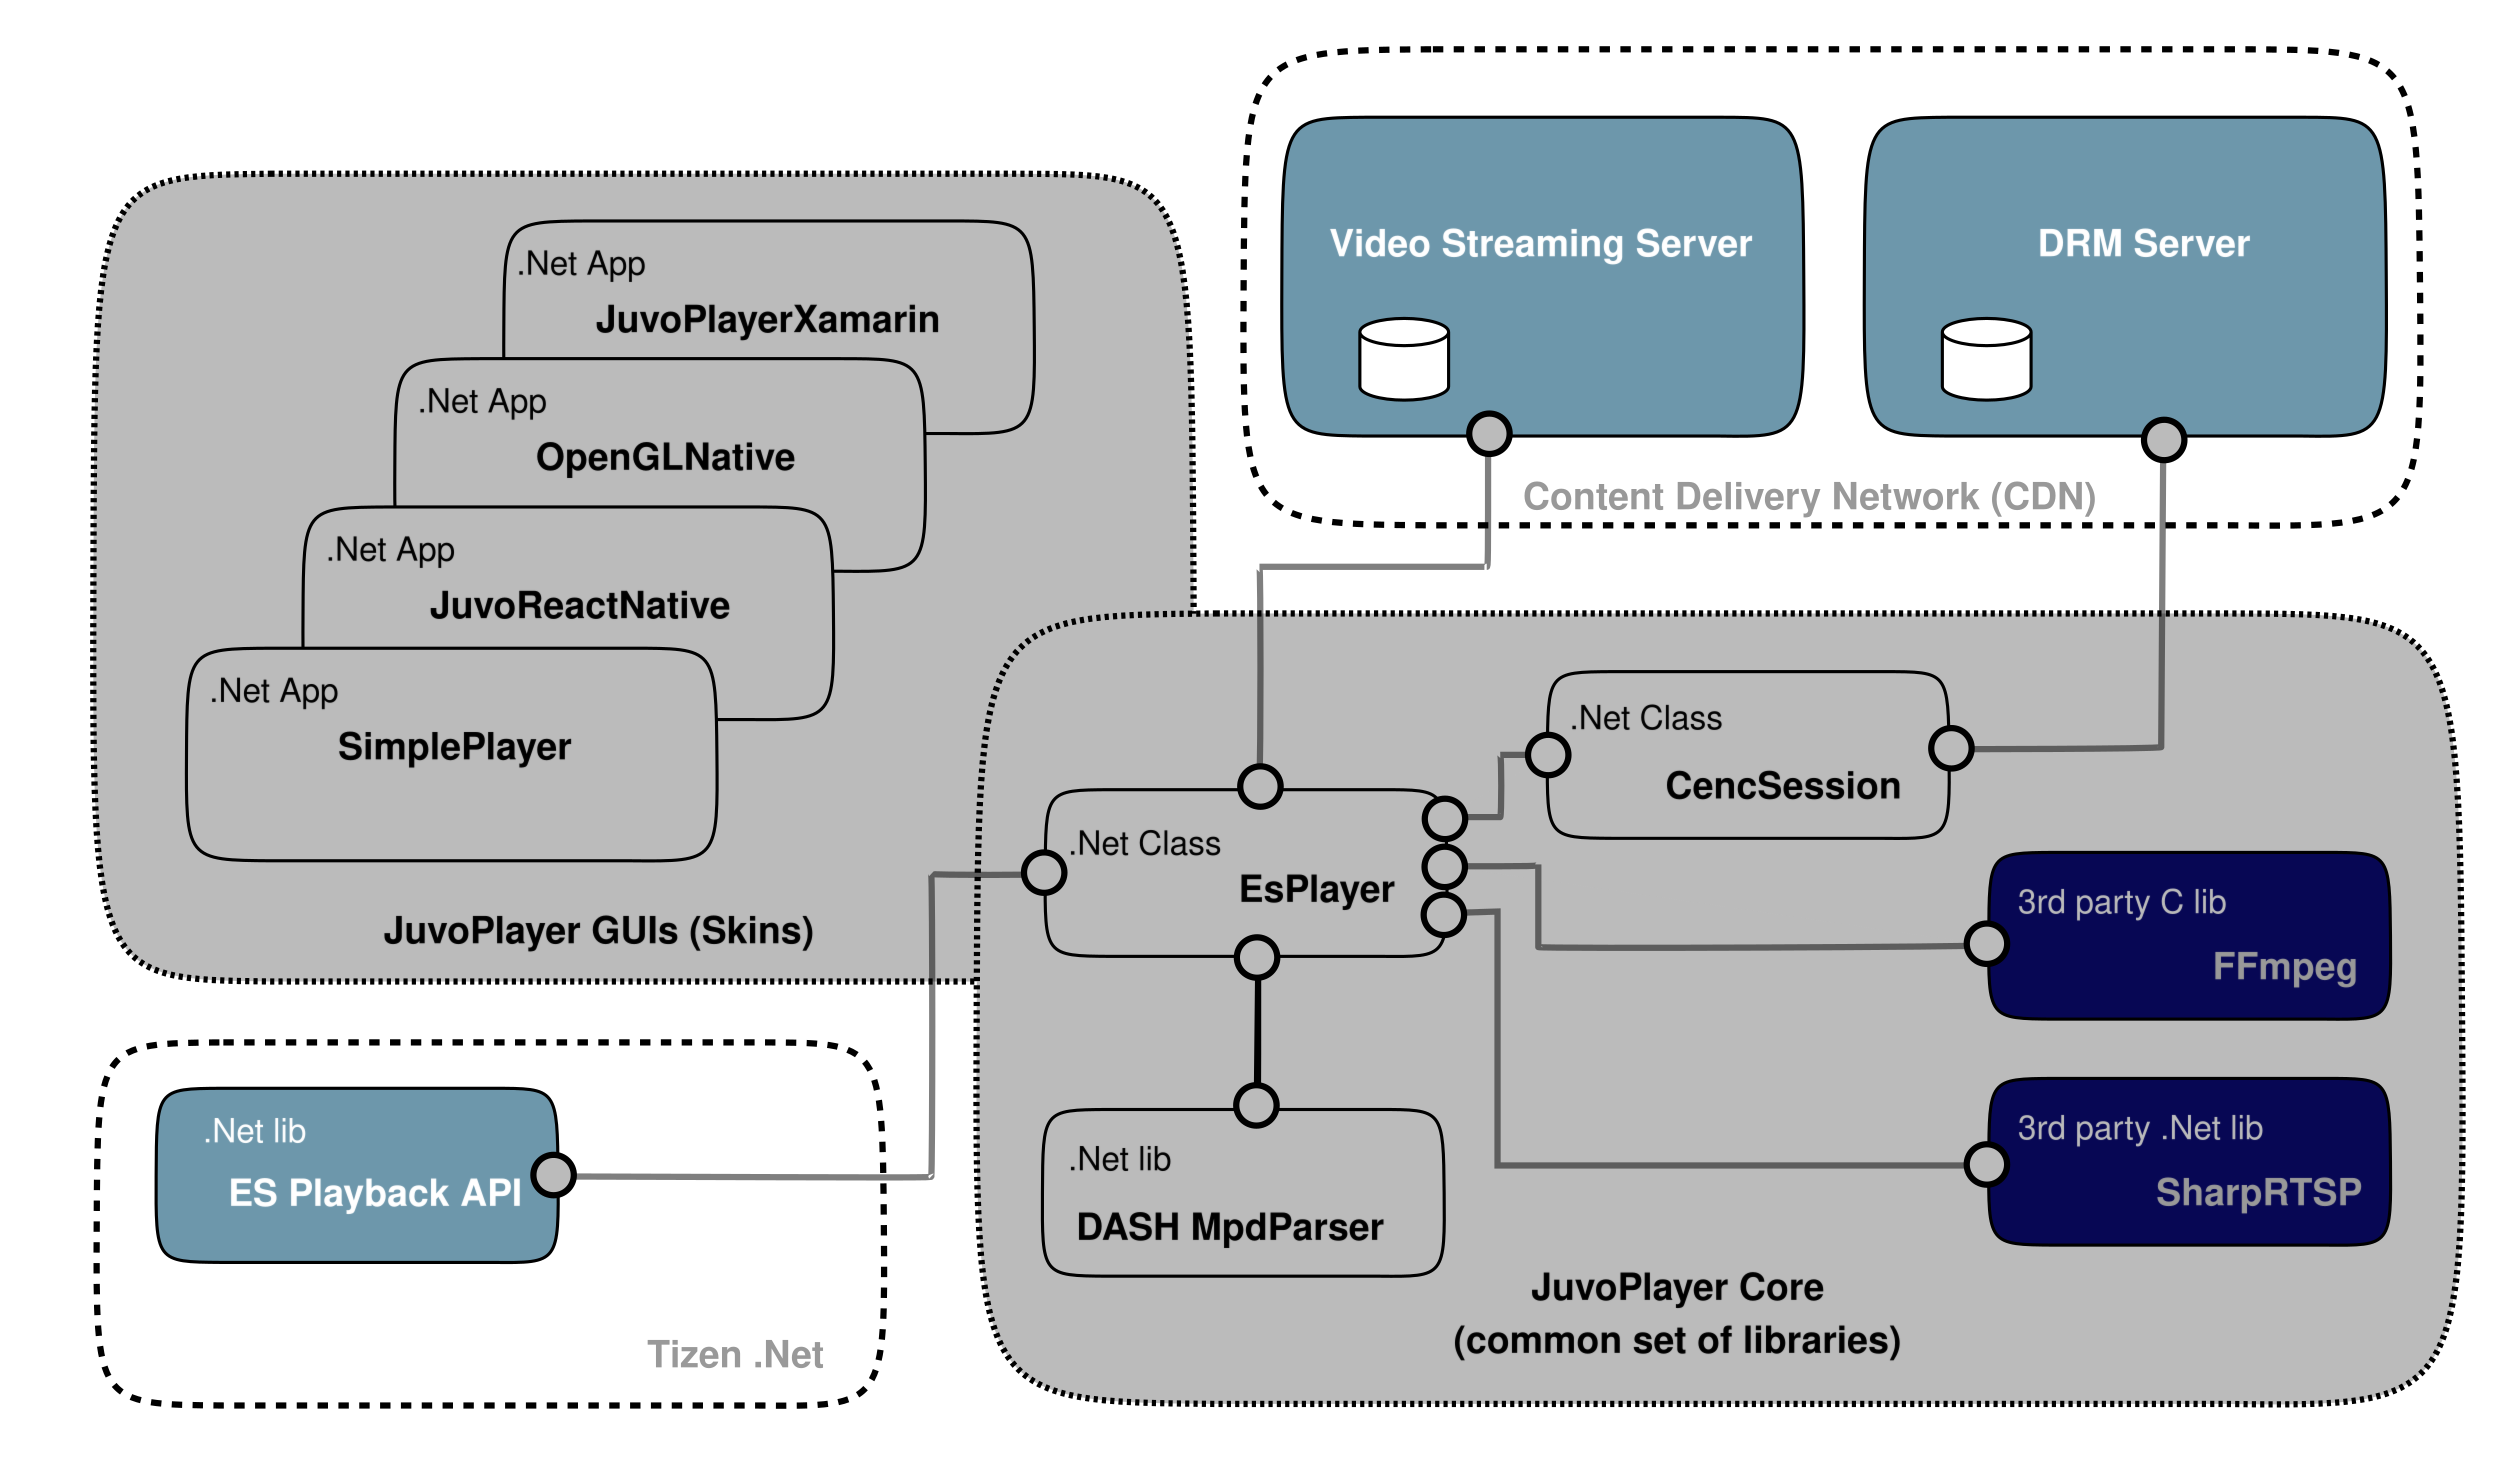
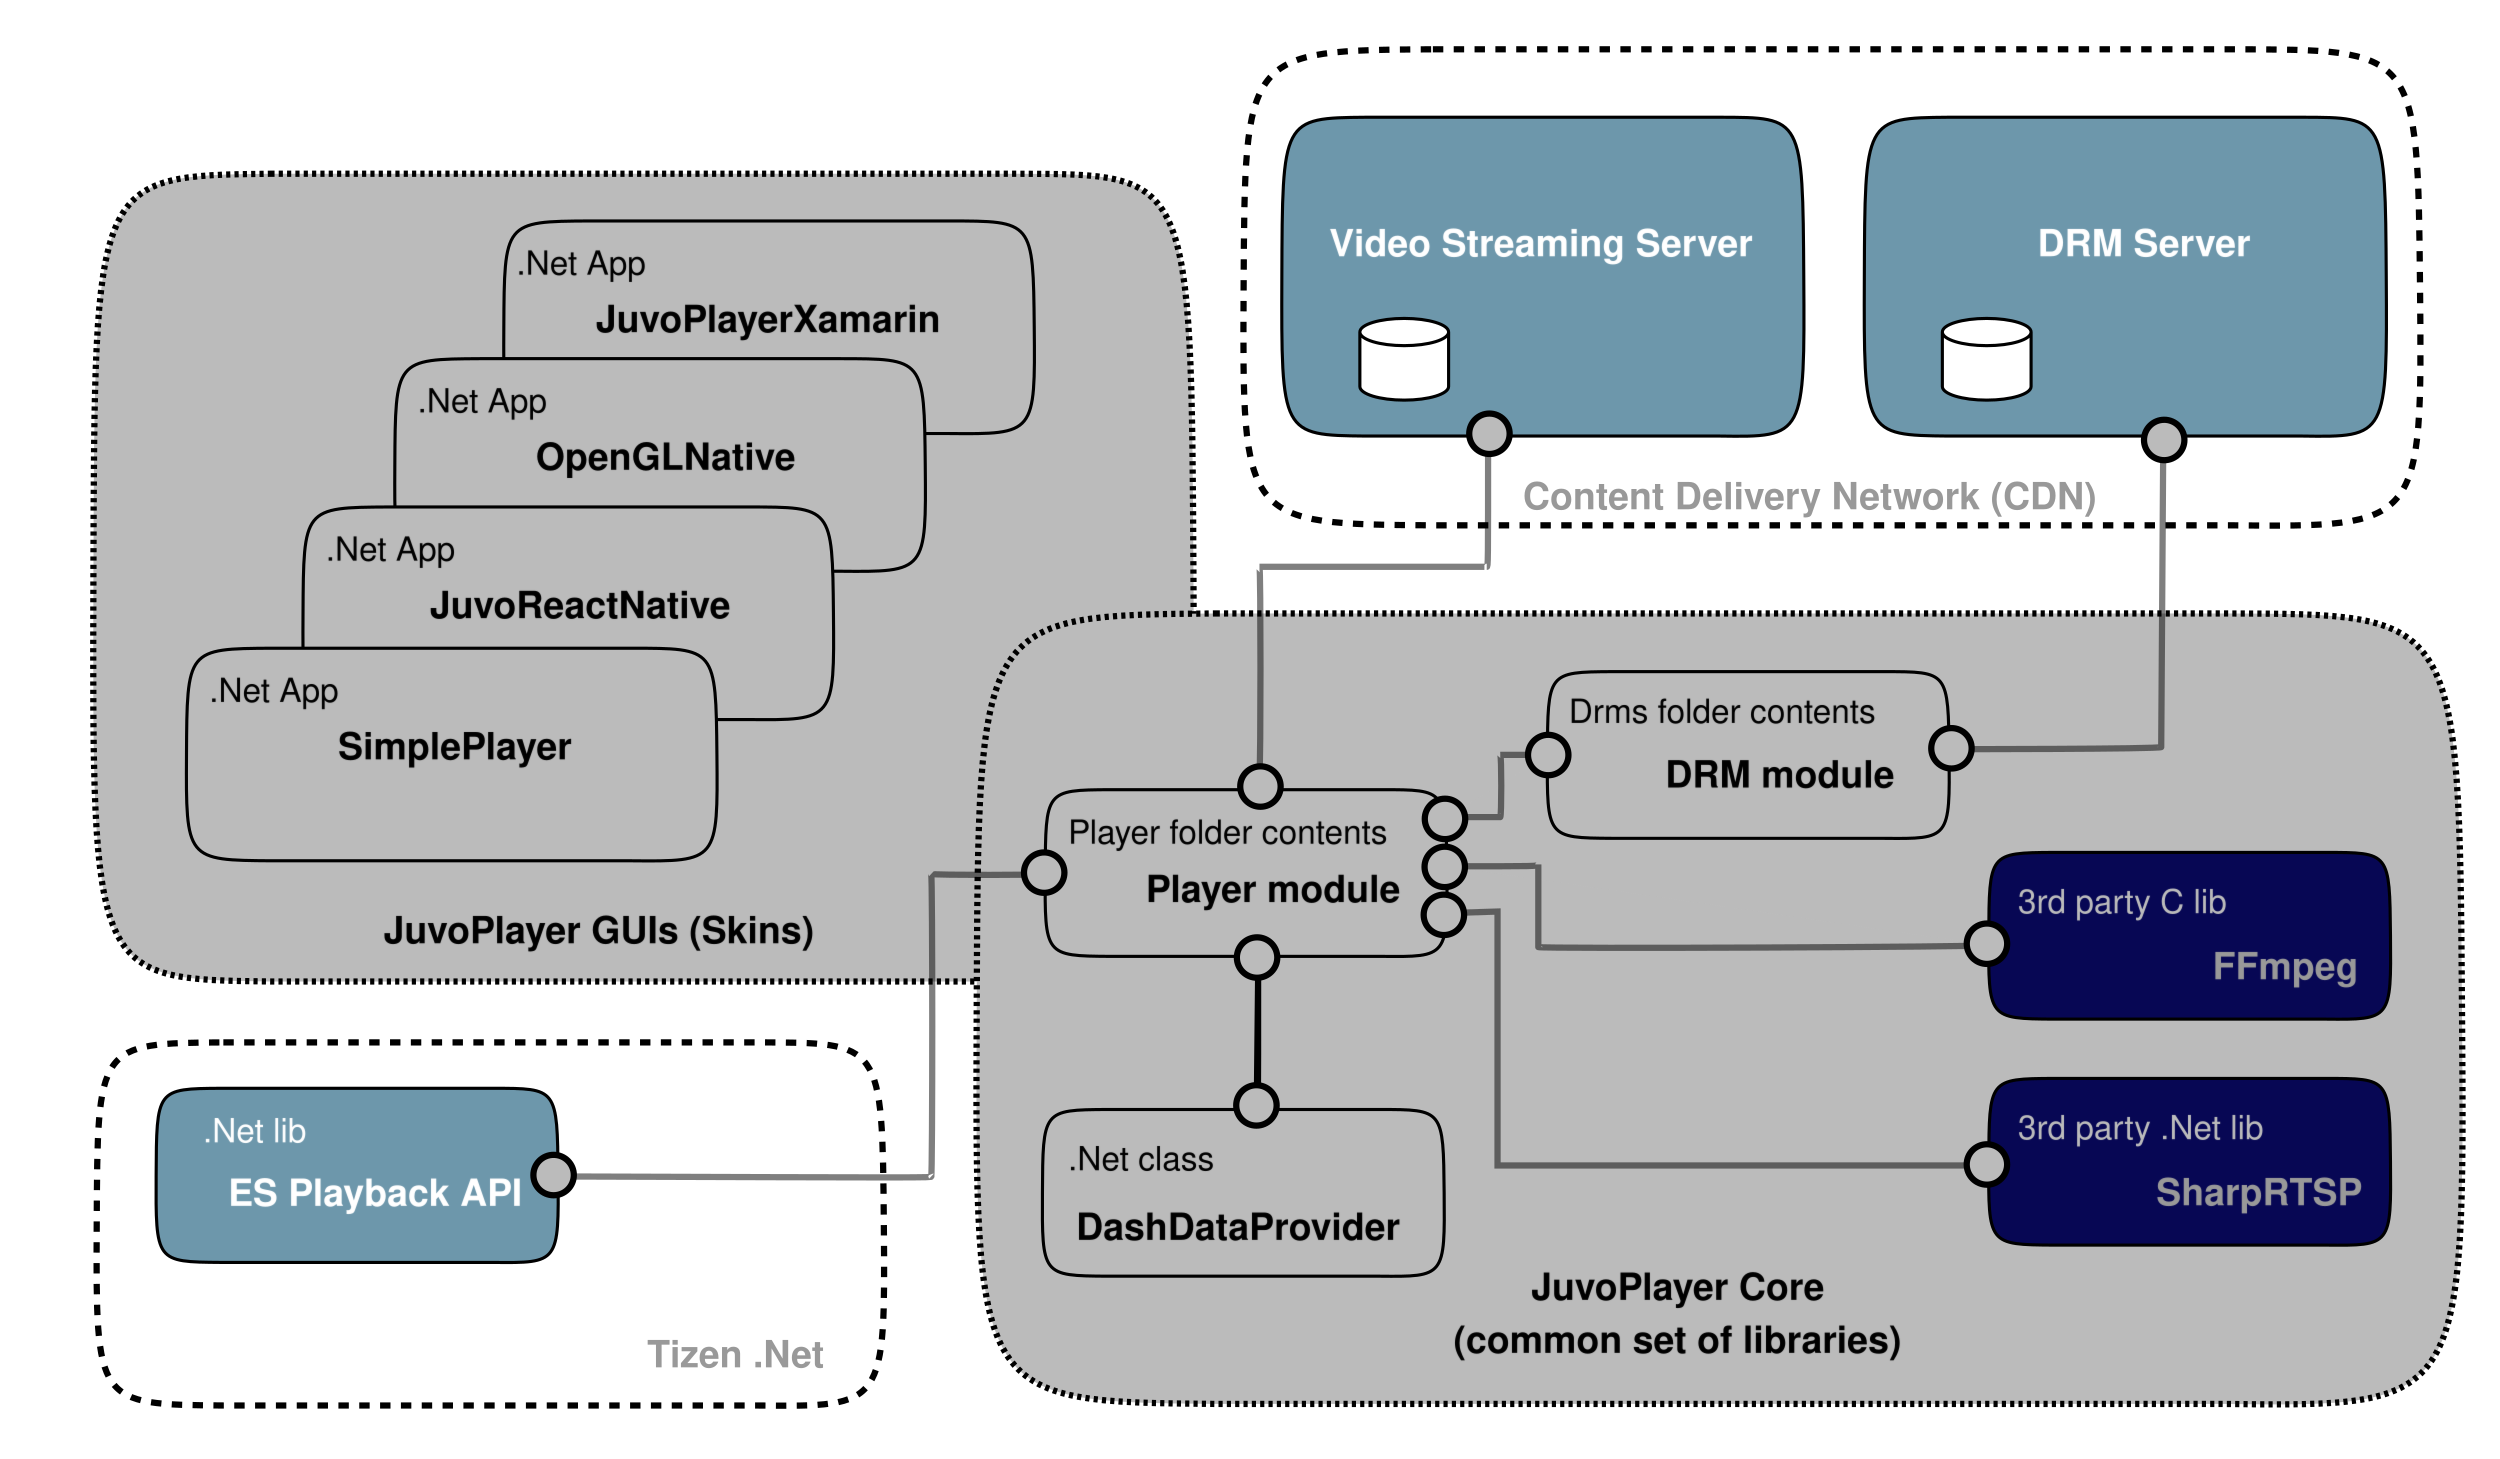
<svg xmlns="http://www.w3.org/2000/svg" width="1200" height="700" stroke="null" style="vector-effect: non-scaling-stroke;">
  <defs stroke="null" style="vector-effect: non-scaling-stroke;">
    <filter stroke="null" style="vector-effect: non-scaling-stroke;" id="svg_1_blur">
      <feGaussianBlur stroke="null" style="vector-effect: non-scaling-stroke;" stdDeviation="0.4" in="SourceGraphic" />
    </filter>
  </defs>
  <g stroke="null">
    <rect stroke="null" fill="#ffffff" id="canvas_background" height="702" width="1202" y="-1" x="-1" />
  </g>
  <g stroke="null">
    <path stroke="#000" style="vector-effect: non-scaling-stroke;" stroke-dasharray="2,2" fill="#BBBBBB" stroke-width="3" d="m129.786,83.4l358.129,0l0,0c83.937,0.306 83.894,-1.423 84.949,193.862c1.055,195.285 0.804,195.353 -84.949,193.862l-358.129,0l0,0c-85.532,-1.083 -85.535,-1.403 -84.949,-193.862c0.586,-192.459 0.088,-192.939 84.949,-193.862z" id="svg_76" />
    <path stroke-dasharray="2,2" stroke="#000" fill="#BBBBBB" stroke-width="3" d="m583.517,294.462l483.546,0l0,0c113.332,0.3 113.274,-1.392 114.698,189.714c1.424,191.106 1.086,191.173 -114.698,189.714l-483.546,0l0,0c-115.486,-1.06 -115.489,-1.373 -114.698,-189.714c0.791,-188.341 0.119,-188.811 114.698,-189.714z" id="svg_27" />
    <path stroke-dasharray="5,5" stroke="#000" fill="none" stroke-width="3" d="m107.209,500.349l256.251,0l0,0c60.059,0.138 60.028,-0.639 60.783,87.145c0.755,87.785 0.575,87.816 -60.783,87.145l-256.251,0l0,0c-61.201,-0.487 -61.202,-0.631 -60.783,-87.145c0.419,-86.515 0.063,-86.73 60.783,-87.145z" id="svg_39" />
    <path stroke-dasharray="5,5" stroke="#000" fill="#ffffff" stroke-width="3" d="m687.784,23.661l382.988,0l0,0c89.764,0.18 89.717,-0.838 90.845,114.248c1.128,115.086 0.86,115.127 -90.845,114.248l-382.988,0l0,0c-91.469,-0.638 -91.472,-0.827 -90.845,-114.248c0.627,-113.421 0.094,-113.704 90.845,-114.248z" id="svg_26" />
    <path stroke="#000" style="vector-effect: non-scaling-stroke;" fill="#6D97AB" stroke-width="1.5" d="m655.593,56.279l169.915,0l0,0c39.824,0.121 39.804,-0.561 40.304,76.515c0.5,77.077 0.381,77.104 -40.304,76.515l-169.915,0l0,0c-40.581,-0.427 -40.582,-0.554 -40.304,-76.515c0.278,-75.961 0.042,-76.151 40.304,-76.515z" id="svg_3" />
    <text stroke="#000" style="vector-effect: non-scaling-stroke;" font-weight="bold" filter="url(#svg_1_blur)" fill="#ffffff" stroke-width="0" x="638" y="123" id="svg_1" font-size="18" font-family="Helvetica, Arial, sans-serif" text-anchor="start" xml:space="preserve">Video Streaming Server</text>
    <path stroke="#000" style="vector-effect: non-scaling-stroke;" fill="#fff" stroke-width="1.5" stroke-opacity="null" fill-opacity="null" d="m695.328,159.377c0,3.611 -9.534,6.537 -21.296,6.537m21.296,-6.537l0,0c0,3.611 -9.534,6.537 -21.296,6.537c-11.761,0 -21.296,-2.927 -21.296,-6.537m0,0l0,0c0,-3.61 9.534,-6.537 21.296,-6.537c11.761,0 21.296,2.927 21.296,6.537l0,26.15c0,3.611 -9.534,6.537 -21.296,6.537c-11.761,0 -21.296,-2.927 -21.296,-6.537l0,-26.15z" id="svg_6" />
    <path stroke="#000" style="vector-effect: non-scaling-stroke;" fill="#6D97AB" stroke-width="1.5" d="m935.186,56.279l169.915,0l0,0c39.824,0.121 39.804,-0.561 40.304,76.515c0.5,77.077 0.381,77.104 -40.304,76.515l-169.915,0l0,0c-40.581,-0.427 -40.582,-0.554 -40.304,-76.515c0.278,-75.961 0.042,-76.151 40.304,-76.515z" id="svg_22" />
    <text stroke="#000" style="vector-effect: non-scaling-stroke;" font-weight="bold" filter="url(#svg_1_blur)" fill="#ffffff" stroke-width="0" x="978" y="123" id="svg_23" font-size="18" font-family="Helvetica, Arial, sans-serif" text-anchor="start" xml:space="preserve">DRM Server</text>
    <path stroke="#000" style="vector-effect: non-scaling-stroke;" fill="#fff" stroke-width="1.5" stroke-opacity="null" fill-opacity="null" d="m974.921,159.377c0,3.611 -9.534,6.537 -21.296,6.537m21.296,-6.537l0,0c0,3.611 -9.534,6.537 -21.296,6.537c-11.761,0 -21.296,-2.927 -21.296,-6.537m0,0l0,0c0,-3.61 9.534,-6.537 21.296,-6.537c11.761,0 21.296,2.927 21.296,6.537l0,26.15c0,3.611 -9.534,6.537 -21.296,6.537c-11.761,0 -21.296,-2.927 -21.296,-6.537l0,-26.15z" id="svg_24" />
    <text stroke="#000" font-weight="bold" fill="#999999" stroke-width="0" x="730.97" y="244.441" id="svg_25" font-size="18" font-family="Helvetica, Arial, sans-serif" text-anchor="start" xml:space="preserve">Content Delivery Network (CDN)</text>
    <path stroke="#000" style="vector-effect: non-scaling-stroke;" fill="#BBBBBB" stroke-width="1.5" d="m282.796,106.055l172.682,0l0,0c40.473,0.081 40.452,-0.374 40.96,51.02c0.509,51.394 0.388,51.412 -40.96,51.02l-172.682,0l0,0c-41.242,-0.285 -41.243,-0.369 -40.96,-51.02c0.283,-50.65 0.042,-50.777 40.96,-51.02z" id="svg_33" />
    <text stroke="#000" style="vector-effect: non-scaling-stroke;" font-weight="bold" filter="url(#svg_1_blur)" fill="#000000" stroke-width="0" x="285.968" y="159.411" id="svg_36" font-size="18" font-family="Helvetica, Arial, sans-serif" text-anchor="start" xml:space="preserve">JuvoPlayerXamarin</text>
    <text stroke="#000" style="vector-effect: non-scaling-stroke;" font-weight="normal" filter="url(#svg_1_blur)" fill="#000000" stroke-width="0" x="247.884" y="131.842" id="svg_37" font-size="16" font-family="Helvetica, Arial, sans-serif" text-anchor="start" xml:space="preserve">.Net App</text>
    <path stroke="#000" fill="#070754" stroke-width="1.5" d="m985.631,517.637l130.78,0l0,0c30.652,0.063 30.636,-0.294 31.021,40.009c0.385,40.303 0.294,40.317 -31.021,40.009l-130.78,0l0,0c-31.234,-0.224 -31.235,-0.29 -31.021,-40.009c0.214,-39.72 0.032,-39.819 31.021,-40.009z" id="svg_41" />
    <text stroke="#000" font-weight="bold" filter="url(#svg_1_blur)" fill="#999999" stroke-width="0" x="1034.949" y="578.523" id="svg_42" font-size="18" font-family="Helvetica, Arial, sans-serif" text-anchor="start" xml:space="preserve">SharpRTSP</text>
    <text stroke="#000" font-weight="normal" filter="url(#svg_1_blur)" fill="#BBBBBB" stroke-width="0" x="968.607" y="546.814" id="svg_43" font-size="16" font-family="Helvetica, Arial, sans-serif" text-anchor="start" xml:space="preserve">3rd party .Net lib</text>
    <path stroke="#000" fill="#070754" stroke-width="1.5" d="m985.631,409.163l130.78,0l0,0c30.652,0.063 30.636,-0.294 31.021,40.009c0.385,40.303 0.294,40.317 -31.021,40.009l-130.78,0l0,0c-31.234,-0.224 -31.235,-0.29 -31.021,-40.009c0.214,-39.72 0.032,-39.819 31.021,-40.009z" id="svg_44" />
    <text stroke="#000" font-weight="bold" filter="url(#svg_1_blur)" fill="#999999" stroke-width="0" x="1062.06" y="470.049" id="svg_45" font-size="18" font-family="Helvetica, Arial, sans-serif" text-anchor="start" xml:space="preserve">FFmpeg</text>
    <text stroke="#000" font-weight="normal" filter="url(#svg_1_blur)" fill="#BBBBBB" stroke-width="0" x="968.607" y="438.34" id="svg_46" font-size="16" font-family="Helvetica, Arial, sans-serif" text-anchor="start" xml:space="preserve">3rd party C lib</text>
    <path stroke="#000" style="vector-effect: non-scaling-stroke;" fill="none" stroke-width="1.5" d="m773.767,322.383l130.78,0l0,0c30.652,0.063 30.636,-0.294 31.021,40.009c0.385,40.303 0.294,40.317 -31.021,40.009l-130.78,0l0,0c-31.234,-0.224 -31.235,-0.29 -31.021,-40.009c0.214,-39.72 0.032,-39.819 31.021,-40.009z" id="svg_47" />
-     <text stroke="#000" style="vector-effect: non-scaling-stroke;" font-weight="bold" filter="url(#svg_1_blur)" fill="#000000" stroke-width="0" x="799.348" y="383.269" id="svg_48" font-size="18" font-family="Helvetica, Arial, sans-serif" text-anchor="start" xml:space="preserve">CencSession</text>
-     <text stroke="#000" style="vector-effect: non-scaling-stroke;" font-weight="normal" filter="url(#svg_1_blur)" fill="#000000" stroke-width="0" x="753.353" y="350" id="svg_49" font-size="16" font-family="Helvetica, Arial, sans-serif" text-anchor="start" xml:space="preserve">.Net Class</text>
+     <text stroke="#000" style="vector-effect: non-scaling-stroke;" font-weight="bold" filter="url(#svg_1_blur)" fill="#000000" stroke-width="0" x="799.348" y="378" id="svg_48" font-size="18" font-family="Helvetica, Arial, sans-serif" text-anchor="start" xml:space="preserve">DRM module</text>
+     <text stroke="#000" style="vector-effect: non-scaling-stroke;" font-weight="normal" filter="url(#svg_1_blur)" fill="#000000" stroke-width="0" x="753" y="347" id="svg_49" font-size="16" font-family="Helvetica, Arial, sans-serif" text-anchor="start" xml:space="preserve">Drms folder contents</text>
    <path stroke="#000" fill="none" stroke-width="1.5" d="m532.727,379.042l130.78,0l0,0c30.652,0.063 30.636,-0.294 31.021,40.009c0.385,40.303 0.294,40.317 -31.021,40.009l-130.78,0l0,0c-31.234,-0.224 -31.235,-0.29 -31.021,-40.009c0.214,-39.72 0.032,-39.819 31.021,-40.009z" id="svg_50" />
-     <text stroke="#000" font-weight="bold" filter="url(#svg_1_blur)" fill="#000000" stroke-width="0" x="594.498" y="432.891" id="svg_51" font-size="18" font-family="Helvetica, Arial, sans-serif" text-anchor="start" xml:space="preserve">EsPlayer</text>
-     <text stroke="#000" style="vector-effect: non-scaling-stroke;" font-weight="normal" filter="url(#svg_1_blur)" fill="#000000" stroke-width="0" x="512.674" y="410.228" id="svg_52" font-size="16" font-family="Helvetica, Arial, sans-serif" text-anchor="start" xml:space="preserve">.Net Class</text>
+     <text stroke="#000" font-weight="bold" filter="url(#svg_1_blur)" fill="#000000" stroke-width="0" x="550" y="433" id="svg_51" font-size="18" font-family="Helvetica, Arial, sans-serif" text-anchor="start" xml:space="preserve">Player module</text>
+     <text stroke="#000" style="vector-effect: non-scaling-stroke;" font-weight="normal" filter="url(#svg_1_blur)" fill="#000000" stroke-width="0" x="512.674" y="405" id="svg_52" font-size="16" font-family="Helvetica, Arial, sans-serif" text-anchor="start" xml:space="preserve">Player folder contents</text>
    <path stroke="#000" style="vector-effect: non-scaling-stroke;" fill="none" stroke-width="1.5" d="m531.394,532.553l130.78,0l0,0c30.652,0.063 30.636,-0.294 31.021,40.009c0.385,40.303 0.294,40.317 -31.021,40.009l-130.78,0l0,0c-31.234,-0.224 -31.235,-0.29 -31.021,-40.009c0.214,-39.72 0.032,-39.819 31.021,-40.009z" id="svg_53" />
-     <text stroke="#000" style="vector-effect: non-scaling-stroke;" font-weight="bold" filter="url(#svg_1_blur)" fill="#000000" stroke-width="0" x="516.524" y="595.134" id="svg_54" font-size="18" font-family="Helvetica, Arial, sans-serif" text-anchor="start" xml:space="preserve">DASH MpdParser</text>
-     <text stroke="#000" style="vector-effect: non-scaling-stroke;" font-weight="normal" filter="url(#svg_1_blur)" fill="#000000" stroke-width="0" x="512.674" y="561.73" id="svg_55" font-size="16" font-family="Helvetica, Arial, sans-serif" text-anchor="start" xml:space="preserve">.Net lib</text>
+     <text stroke="#000" style="vector-effect: non-scaling-stroke;" font-weight="bold" filter="url(#svg_1_blur)" fill="#000000" stroke-width="0" x="516.524" y="595.134" id="svg_54" font-size="18" font-family="Helvetica, Arial, sans-serif" text-anchor="start" xml:space="preserve">DashDataProvider</text>
+     <text stroke="#000" style="vector-effect: non-scaling-stroke;" font-weight="normal" filter="url(#svg_1_blur)" fill="#000000" stroke-width="0" x="512.674" y="561.73" id="svg_55" font-size="16" font-family="Helvetica, Arial, sans-serif" text-anchor="start" xml:space="preserve">.Net class</text>
    <text stroke="#000" font-weight="bold" fill="#999999" stroke-width="0" x="310.631" y="656.306" id="svg_60" font-size="18" font-family="Helvetica, Arial, sans-serif" text-anchor="start" xml:space="preserve">Tizen .Net</text>
    <path stroke="#000" fill="#6D97AB" stroke-width="1.5" d="m105.987,522.381l130.851,0l0,0c30.668,0.066 30.653,-0.307 31.038,41.79c0.385,42.096 0.294,42.111 -31.038,41.79l-130.851,0l0,0c-31.251,-0.233 -31.252,-0.303 -31.038,-41.79c0.214,-41.487 0.032,-41.591 31.038,-41.79z" id="svg_61" />
    <text stroke="#000" style="vector-effect: non-scaling-stroke;" font-weight="normal" filter="url(#svg_1_blur)" fill="#ffffff" stroke-width="0" x="97.417" y="548.31" id="svg_62" font-size="16" font-family="Helvetica, Arial, sans-serif" text-anchor="start" xml:space="preserve">.Net lib</text>
    <text stroke="#000" style="vector-effect: non-scaling-stroke;" font-weight="bold" filter="url(#svg_1_blur)" fill="#ffffff" stroke-width="0" x="109.518" y="578.818" id="svg_63" font-size="18" font-family="Helvetica, Arial, sans-serif" text-anchor="start" xml:space="preserve">ES Playback API</text>
    <path stroke="#000" style="vector-effect: non-scaling-stroke;" fill="#BBBBBB" stroke-width="1.5" d="m230.479,172.157l172.682,0l0,0c40.473,0.081 40.452,-0.374 40.96,51.02c0.509,51.394 0.388,51.412 -40.96,51.02l-172.682,0l0,0c-41.242,-0.285 -41.243,-0.369 -40.96,-51.02c0.283,-50.65 0.042,-50.777 40.96,-51.02z" id="svg_64" />
    <text stroke="#000" style="vector-effect: non-scaling-stroke;" font-weight="bold" filter="url(#svg_1_blur)" fill="#000000" stroke-width="0" x="257.155" y="225.512" id="svg_65" font-size="18" font-family="Helvetica, Arial, sans-serif" text-anchor="start" xml:space="preserve">OpenGLNative</text>
    <text stroke="#000" style="vector-effect: non-scaling-stroke;" font-weight="normal" filter="url(#svg_1_blur)" fill="#000000" stroke-width="0" x="200.427" y="197.944" id="svg_66" font-size="16" font-family="Helvetica, Arial, sans-serif" text-anchor="start" xml:space="preserve">.Net App</text>
    <path stroke="#000" style="vector-effect: non-scaling-stroke;" fill="#BBBBBB" stroke-width="1.5" d="m186.411,243.343l172.682,0l0,0c40.473,0.081 40.452,-0.374 40.96,51.02c0.509,51.394 0.388,51.412 -40.96,51.02l-172.682,0l0,0c-41.242,-0.285 -41.243,-0.369 -40.96,-51.02c0.283,-50.65 0.042,-50.777 40.96,-51.02z" id="svg_67" />
    <text stroke="#000" style="vector-effect: non-scaling-stroke;" font-weight="bold" filter="url(#svg_1_blur)" fill="#000000" stroke-width="0" x="206.307" y="296.699" id="svg_68" font-size="18" font-family="Helvetica, Arial, sans-serif" text-anchor="start" xml:space="preserve">JuvoReactNative</text>
    <text stroke="#000" style="vector-effect: non-scaling-stroke;" font-weight="normal" filter="url(#svg_1_blur)" fill="#000000" stroke-width="0" x="156.359" y="269.13" id="svg_69" font-size="16" font-family="Helvetica, Arial, sans-serif" text-anchor="start" xml:space="preserve">.Net App</text>
    <path stroke="#000" style="vector-effect: non-scaling-stroke;" fill="#BBBBBB" stroke-width="1.5" d="m130.479,311.14l172.682,0l0,0c40.473,0.081 40.452,-0.374 40.96,51.02c0.509,51.394 0.388,51.412 -40.96,51.02l-172.682,0l0,0c-41.242,-0.285 -41.243,-0.369 -40.96,-51.02c0.283,-50.65 0.042,-50.777 40.96,-51.02z" id="svg_73" />
    <text stroke="#000" style="vector-effect: non-scaling-stroke;" font-weight="bold" filter="url(#svg_1_blur)" fill="#000000" stroke-width="0" x="162.239" y="364.495" id="svg_74" font-size="18" font-family="Helvetica, Arial, sans-serif" text-anchor="start" xml:space="preserve">SimplePlayer</text>
    <text stroke="#000" style="vector-effect: non-scaling-stroke;" font-weight="normal" filter="url(#svg_1_blur)" fill="#000000" stroke-width="0" x="100.427" y="336.927" id="svg_75" font-size="16" font-family="Helvetica, Arial, sans-serif" text-anchor="start" xml:space="preserve">.Net App</text>
    <text stroke="#000" style="vector-effect: non-scaling-stroke;" font-weight="bold" filter="url(#svg_1_blur)" fill="#000000" stroke-width="0" x="734.95" y="623.947" id="svg_77" font-size="18" font-family="Helvetica, Arial, sans-serif" text-anchor="start" xml:space="preserve">JuvoPlayer Core</text>
    <text stroke="#000" style="vector-effect: non-scaling-stroke;" font-weight="bold" filter="url(#svg_1_blur)" fill="#000000" stroke-width="0" x="697.662" y="649.371" id="svg_78" font-size="18" font-family="Helvetica, Arial, sans-serif" text-anchor="start" xml:space="preserve">(common set of libraries)</text>
    <path stroke="#000" id="svg_158" d="m267.651,564.693c179.998,0.623 179.998,0.623 179.331,0c0.667,0.623 0.667,-144.581 0,-145.204c0.667,0.623 55.333,0.623 54.666,0" opacity="0.5" stroke-opacity="null" stroke-width="3" fill="none" />
    <text stroke="#000" style="cursor: move; vector-effect: non-scaling-stroke;" font-weight="bold" filter="url(#svg_1_blur)" fill="#000000" stroke-width="0" x="184.103" y="452.761" id="svg_80" font-size="18" font-family="Helvetica, Arial, sans-serif" text-anchor="start" xml:space="preserve">JuvoPlayer GUIs (Skins)</text>
    <path stroke="#000" id="svg_156" fill-opacity="null" stroke-opacity="null" stroke-dasharray="5,5" stroke-width="3" fill="none" />
    <path stroke="#000" id="svg_159" d="m714.28,209.739c0,62.337 0,62.337 -0.649,62.337c0.649,0 -108.441,0 -109.09,0c0.649,0 0.649,97.402 0,97.402" opacity="0.5" fill-opacity="null" stroke-opacity="null" stroke-width="3" fill="none" />
    <path stroke="#000" id="svg_160" d="m603.891,469.782c0,62.681 0,62.681 -0.649,62.681l0.649,-62.681z" fill-opacity="null" stroke-opacity="null" stroke-width="3" fill="none" />
    <path stroke="#000" id="svg_161" d="m694.8,389.607" opacity="0.5" fill-opacity="null" stroke-opacity="null" stroke-width="3" fill="#BBBBBB" />
    <path stroke="#000" id="svg_162" d="m694.8,392.205c25.974,0 25.974,0 25.324,-0c0.649,0 0.649,-29.87 0,-29.87c0.649,0 23.376,0 22.727,0" opacity="0.5" fill-opacity="null" stroke-opacity="null" stroke-width="3" fill="#BBBBBB" />
    <path stroke="#000" id="svg_165" d="m694.953,415.818c43.435,0 43.435,0 43.435,-0.902c0,0.902 0,40.579 0,39.677c0,0.902 216.163,-0 216.163,-0.902" opacity="0.5" fill-opacity="null" stroke-opacity="null" stroke-width="3" fill="#BBBBBB" />
    <path stroke="#000" id="svg_166" d="m1072.733,341.416" opacity="0.5" stroke-opacity="null" stroke-width="3" fill="none" />
    <path stroke="#000" style="vector-effect: non-scaling-stroke;" id="svg_167" d="m1038.39,208.082c-1.01,151.516 -1.01,151.516 -1.01,150.506c0,1.01 -101.011,1.01 -101.011,1.01" opacity="0.5" fill-opacity="null" stroke-opacity="null" stroke-width="3" fill="none" />
    <path stroke="#000" id="svg_168" fill-opacity="null" stroke-opacity="null" stroke-width="3" fill="none" />
    <path stroke="#000" id="svg_170" d="m694.54,438.289l24.275,-0.75l0,121.886l234.396,0" opacity="0.5" fill-opacity="null" stroke-opacity="null" stroke-width="3" fill="none" />
    <ellipse stroke="#000" ry="9.702" rx="9.702" id="svg_234" cy="362.413" cx="743.15" fill-opacity="null" stroke-opacity="null" stroke-width="3" fill="#BBBBBB" />
    <ellipse stroke="#000" ry="9.702" rx="9.702" id="svg_236" cy="208.205" cx="714.929" fill-opacity="null" stroke-opacity="null" stroke-width="3" fill="#BBBBBB" />
    <ellipse stroke="#000" ry="9.702" rx="9.702" id="svg_237" cy="211.19" cx="1038.819" fill-opacity="null" stroke-opacity="null" stroke-width="3" fill="#BBBBBB" />
    <ellipse stroke="#000" ry="9.702" rx="9.702" id="svg_238" cy="377.537" cx="605.013" fill-opacity="null" stroke-opacity="null" stroke-width="3" fill="#BBBBBB" />
    <ellipse stroke="#000" ry="9.702" rx="9.702" id="svg_239" cy="452.988" cx="953.742" fill-opacity="null" stroke-opacity="null" stroke-width="3" fill="#BBBBBB" />
    <ellipse stroke="#000" ry="9.702" rx="9.702" id="svg_240" cy="558.95" cx="953.723" fill-opacity="null" stroke-opacity="null" stroke-width="3" fill="#BBBBBB" />
    <ellipse stroke="#000" ry="9.702" rx="9.702" id="svg_241" cy="459.619" cx="603.397" fill-opacity="null" stroke-opacity="null" stroke-width="3" fill="#BBBBBB" />
    <ellipse stroke="#000" ry="9.702" rx="9.702" id="svg_242" cy="530.591" cx="603.086" fill-opacity="null" stroke-opacity="null" stroke-width="3" fill="#BBBBBB" />
    <ellipse stroke="#000" ry="9.702" rx="9.702" id="svg_243" cy="393.077" cx="693.597" fill-opacity="null" stroke-opacity="null" stroke-width="3" fill="#BBBBBB" />
    <ellipse stroke="#000" ry="9.702" rx="9.702" id="svg_244" cy="416.112" cx="693.485" fill-opacity="null" stroke-opacity="null" stroke-width="3" fill="#BBBBBB" />
    <ellipse stroke="#000" ry="9.702" rx="9.702" id="svg_245" cy="439.123" cx="693.062" fill-opacity="null" stroke-opacity="null" stroke-width="3" fill="#BBBBBB" />
    <ellipse stroke="#000" ry="9.702" rx="9.702" id="svg_246" cy="564.026" cx="265.73" fill-opacity="null" stroke-opacity="null" stroke-width="3" fill="#BBBBBB" />
    <ellipse stroke="#000" ry="9.702" rx="9.702" id="svg_247" cy="418.865" cx="501.214" fill-opacity="null" stroke-opacity="null" stroke-width="3" fill="#BBBBBB" />
    <ellipse stroke="#000" ry="9.702" rx="9.702" id="svg_248" cy="359.187" cx="936.698" fill-opacity="null" stroke-opacity="null" stroke-width="3" fill="#BBBBBB" />
  </g>
</svg>
